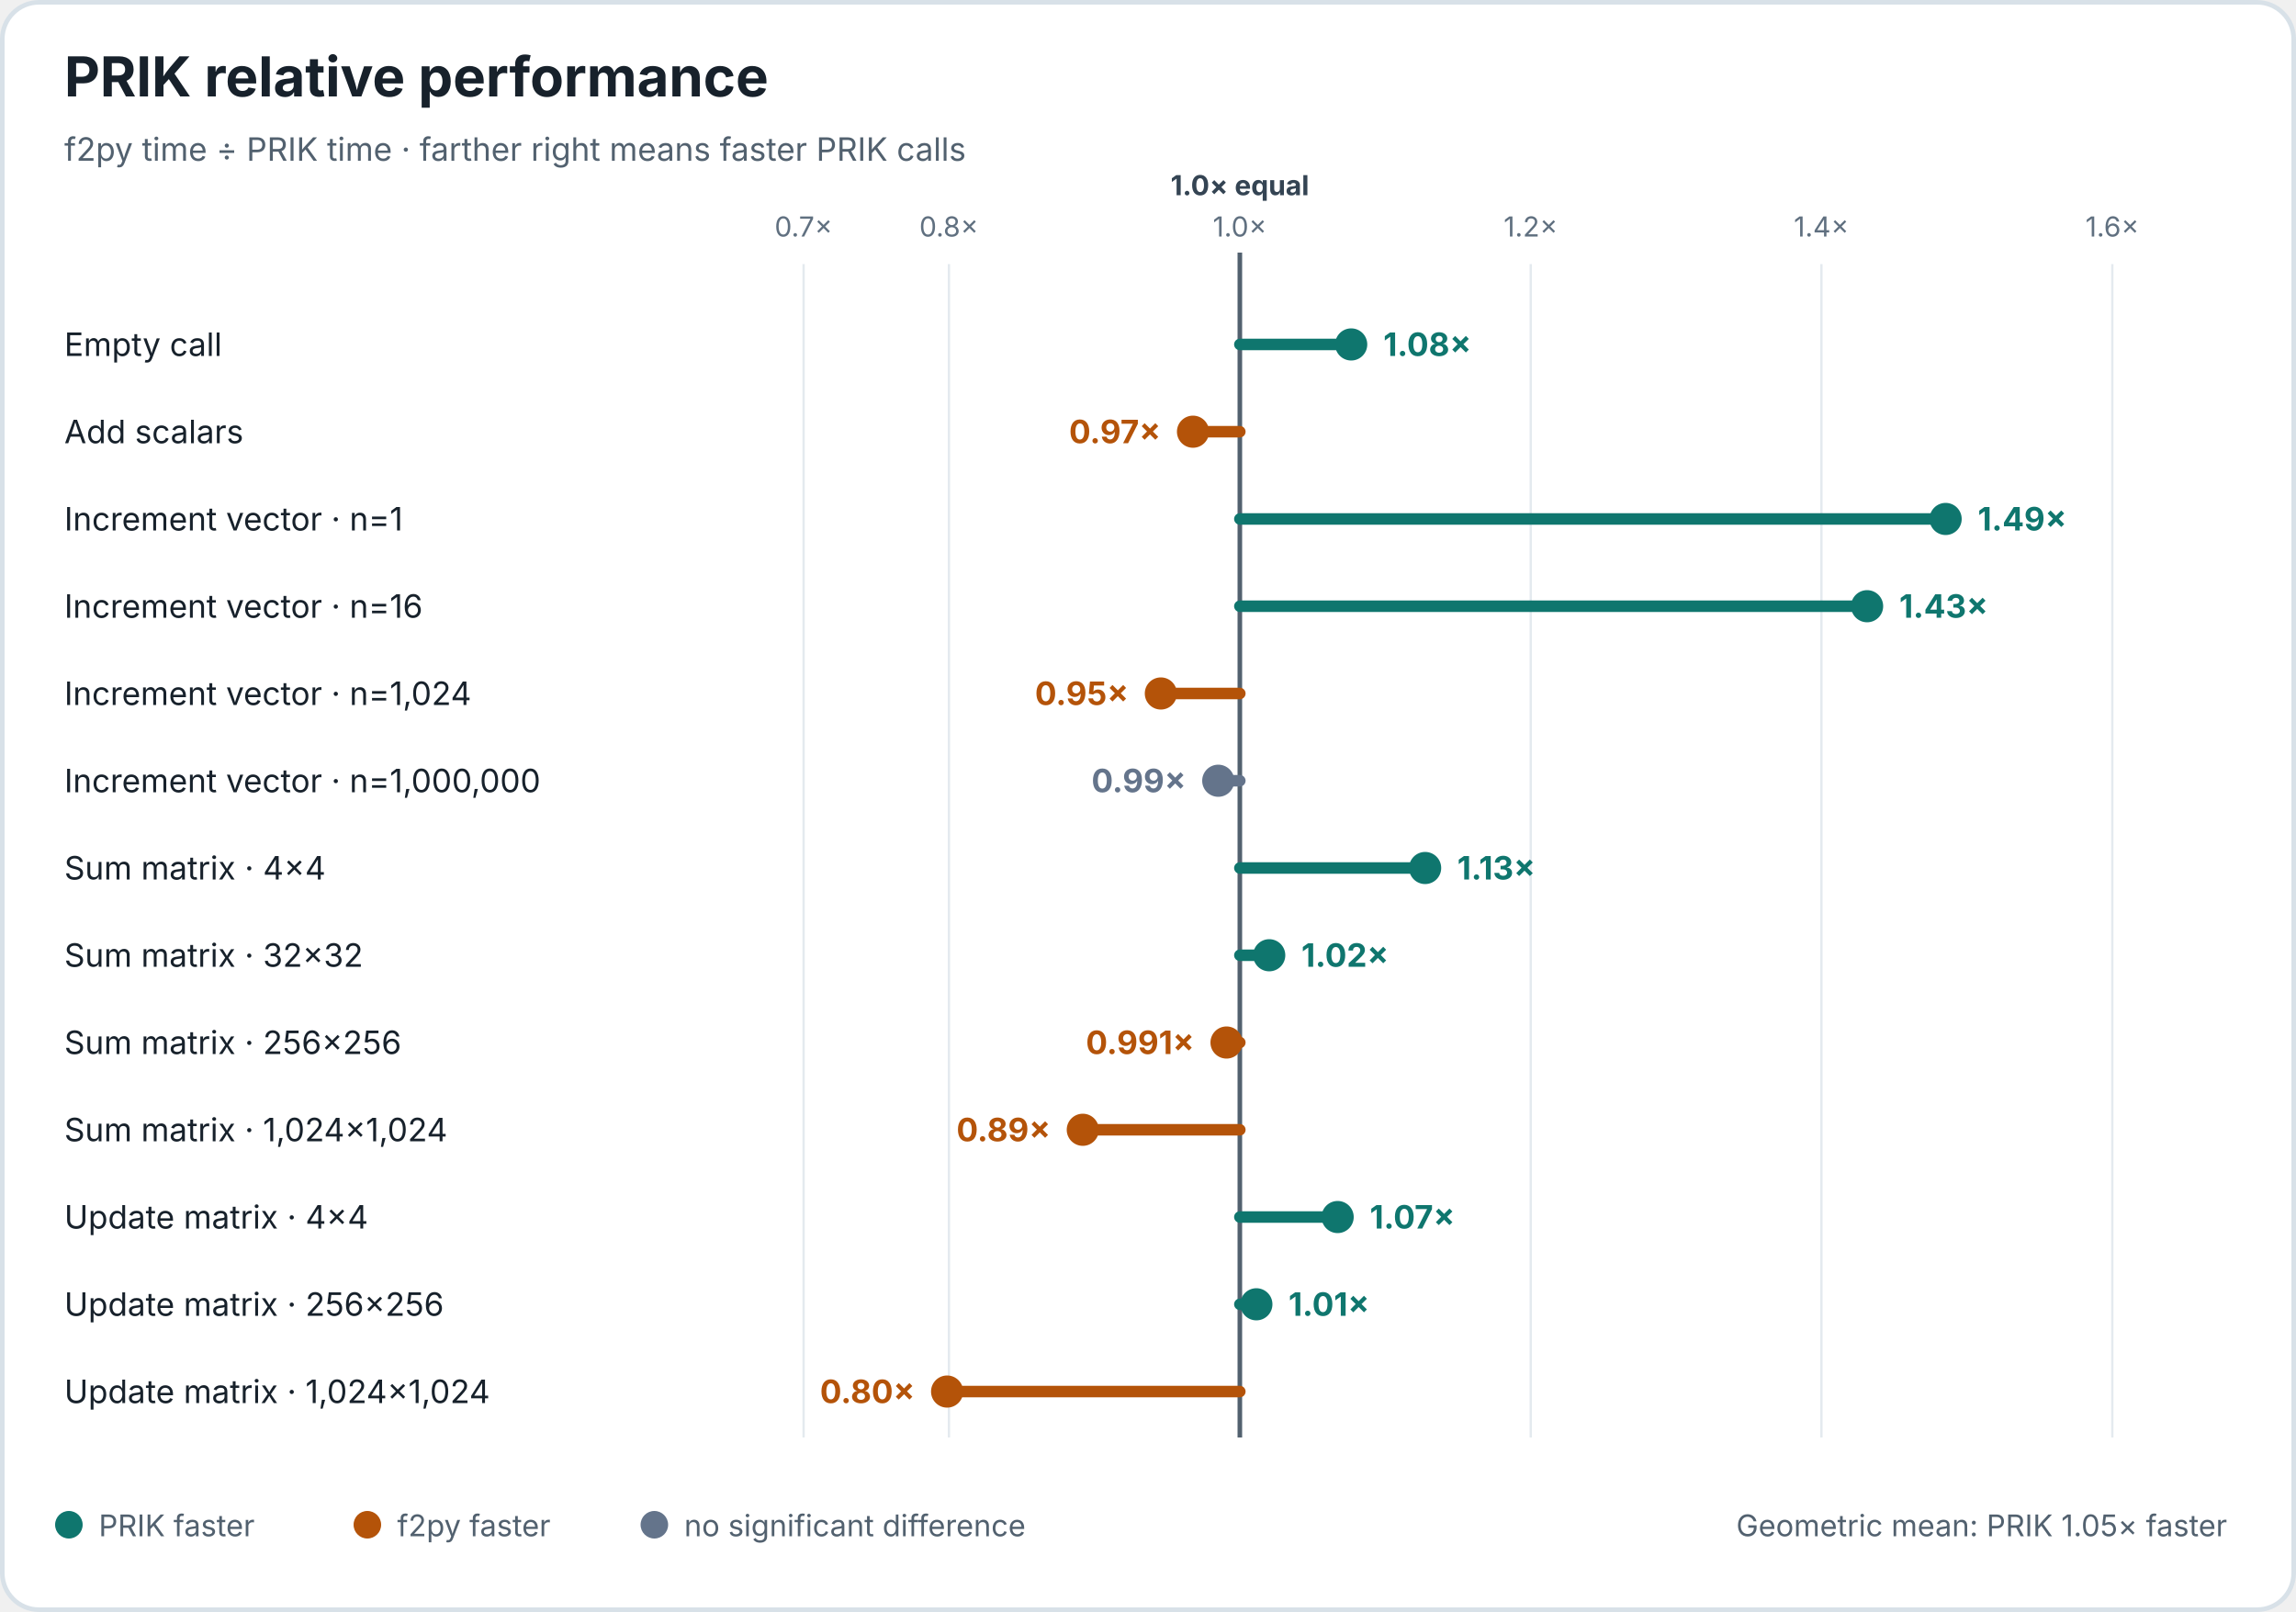
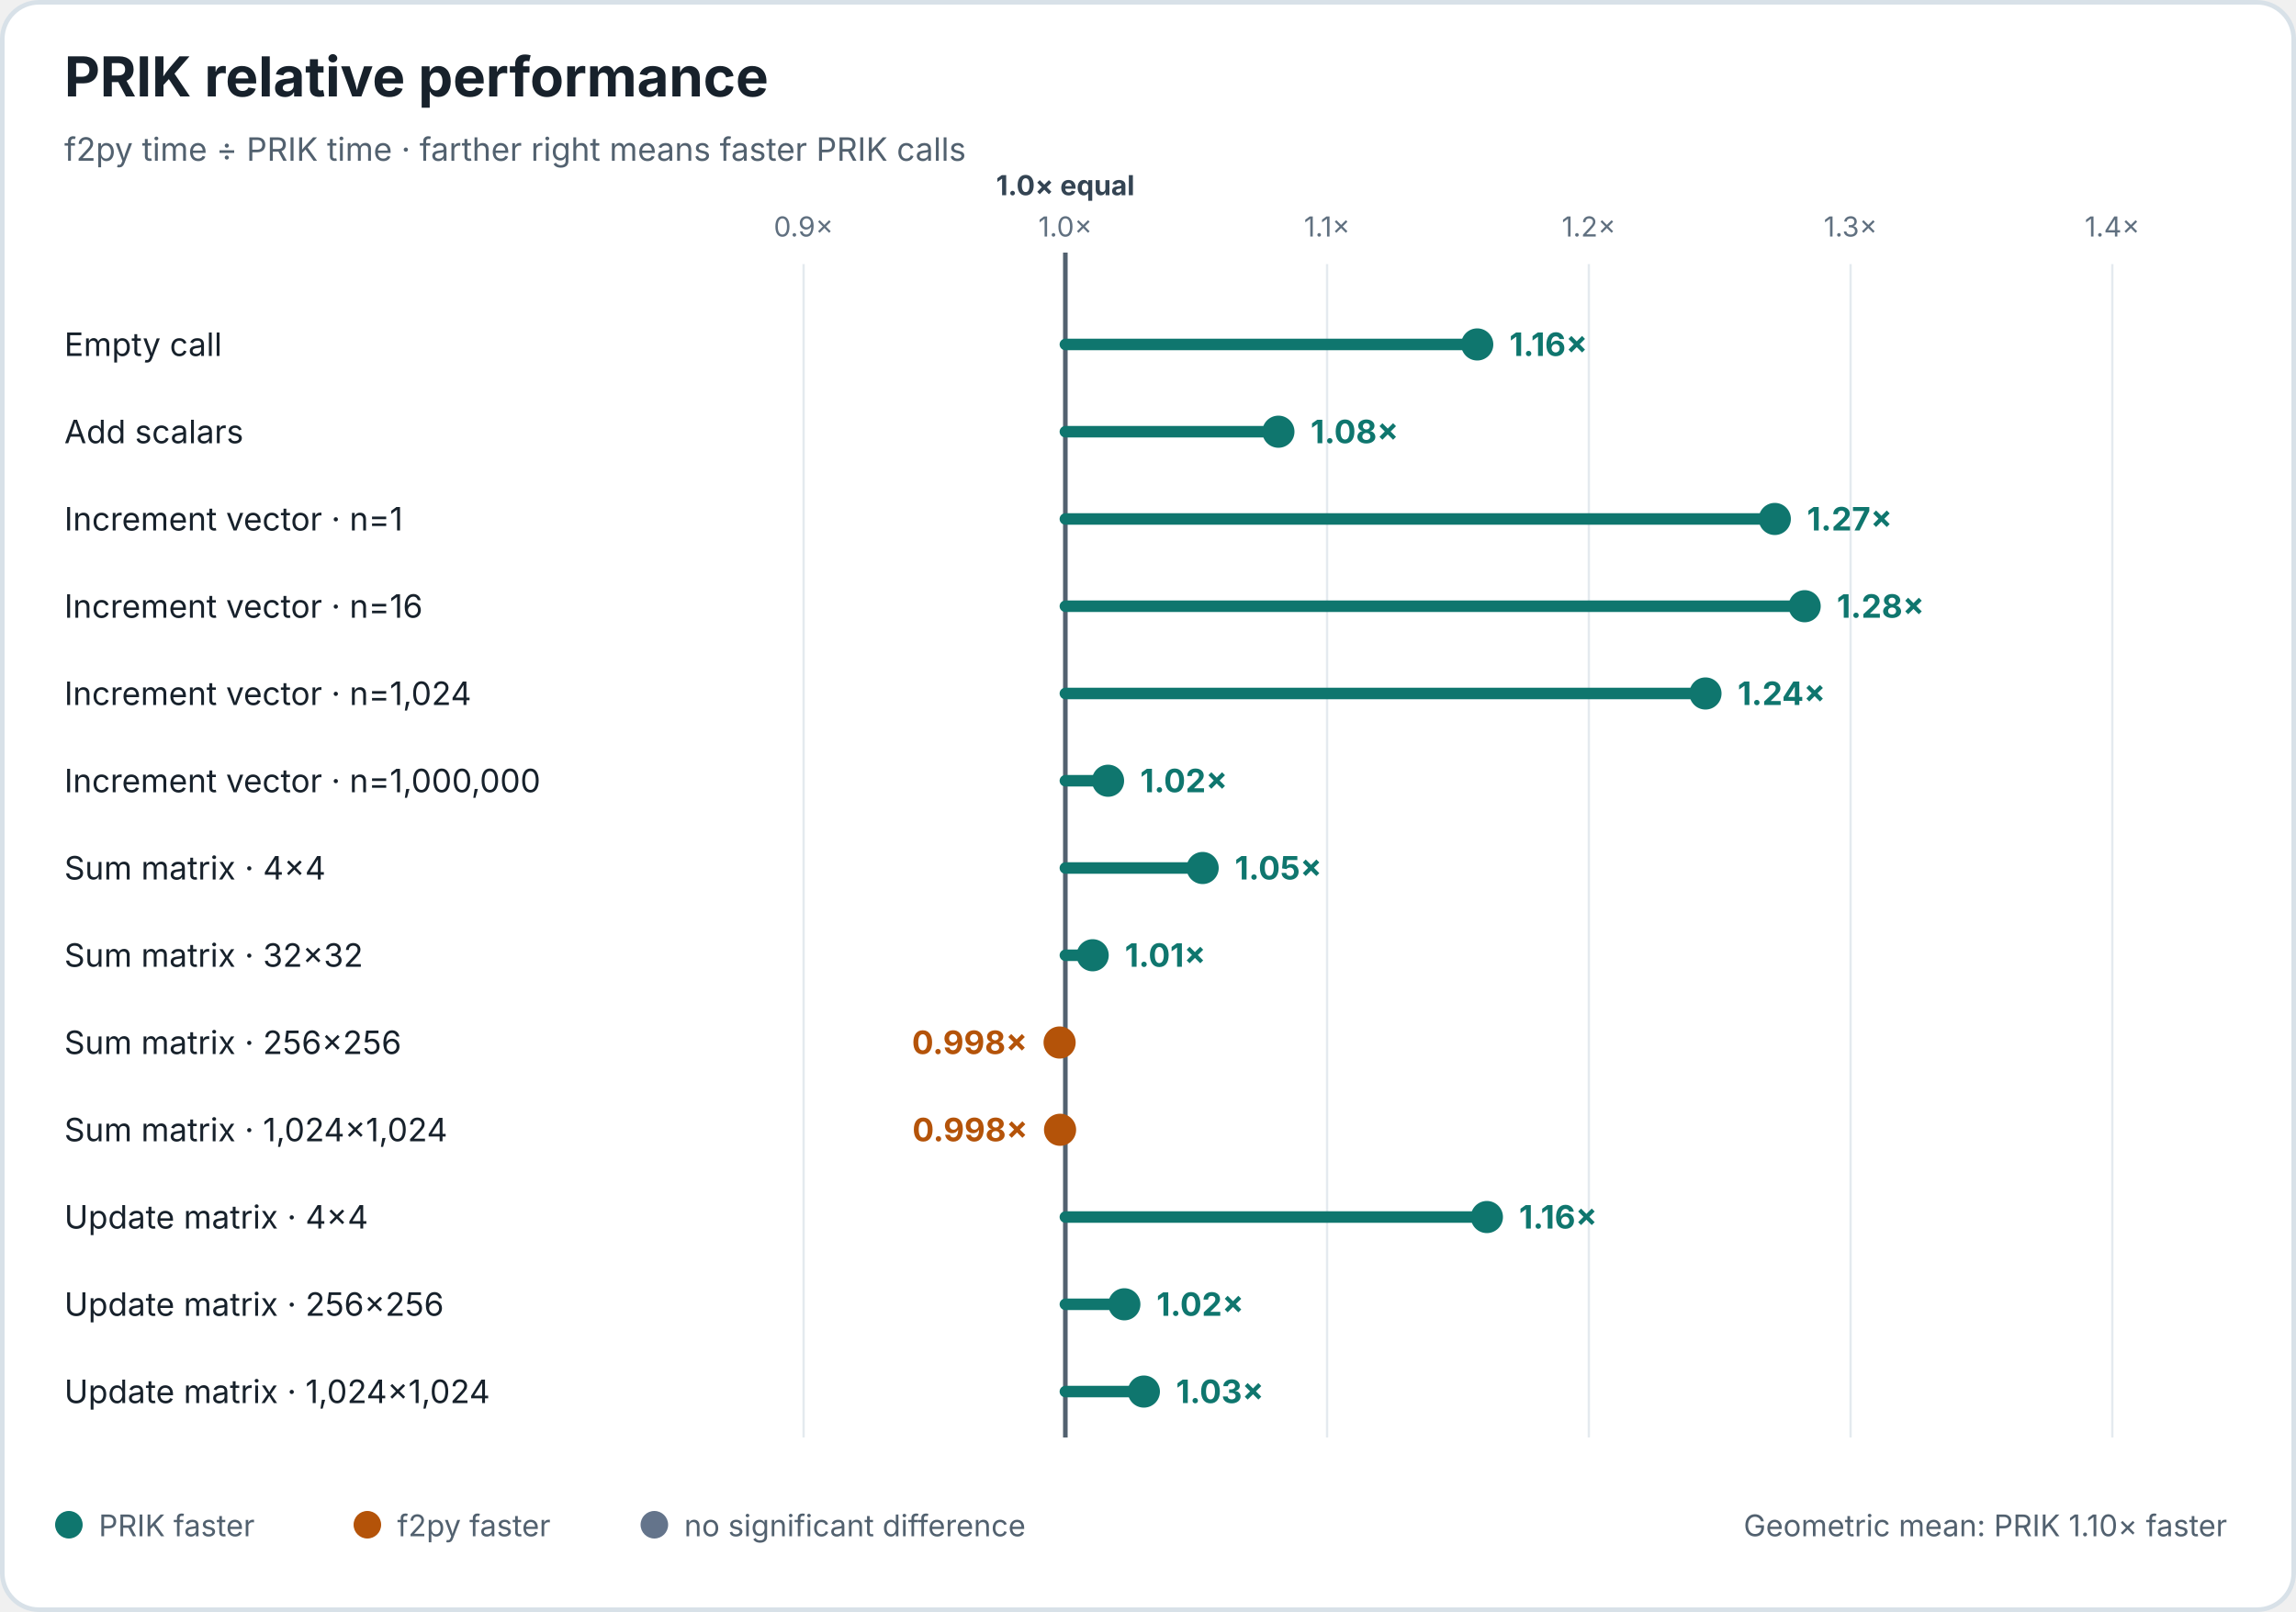
<svg xmlns="http://www.w3.org/2000/svg" viewBox="0 0 1000 702" role="img" aria-labelledby="title description">
  <rect x="1" y="1" width="998" height="700" rx="16" fill="#ffffff" stroke="#d8e1e8" stroke-width="2" />
  <g font-family="Inter, -apple-system, BlinkMacSystemFont, 'Segoe UI', sans-serif" fill="#17212b">
    <text x="28" y="42" font-size="24" font-weight="700">PRIK relative performance</text>
    <text x="28" y="70" font-size="14" fill="#52616f">f2py time ÷ PRIK time · farther right means faster PRIK calls</text>
    <g stroke="#e4eaef" stroke-width="1">
      <line x1="350.0" y1="115" x2="350.0" y2="626" />
-       <line x1="413.3" y1="115" x2="413.3" y2="626" />
-       <line x1="540.0" y1="115" x2="540.0" y2="626" />
-       <line x1="666.7" y1="115" x2="666.7" y2="626" />
-       <line x1="793.3" y1="115" x2="793.3" y2="626" />
+       <line x1="464.0" y1="115" x2="464.0" y2="626" />
+       <line x1="578.0" y1="115" x2="578.0" y2="626" />
+       <line x1="692.0" y1="115" x2="692.0" y2="626" />
+       <line x1="806.0" y1="115" x2="806.0" y2="626" />
      <line x1="920.0" y1="115" x2="920.0" y2="626" />
    </g>
-     <line x1="540.0" y1="110" x2="540.0" y2="626" stroke="#52616f" stroke-width="2" />
+     <line x1="464.0" y1="110" x2="464.0" y2="626" stroke="#52616f" stroke-width="2" />
    <g font-size="12" fill="#607080" text-anchor="middle">
-       <text x="350.0" y="103">0.7×</text>
-       <text x="413.3" y="103">0.8×</text>
-       <text x="540.0" y="103">1.0×</text>
-       <text x="666.7" y="103">1.2×</text>
-       <text x="793.3" y="103">1.4×</text>
-       <text x="920.0" y="103">1.6×</text>
-       <text x="540.0" y="85" font-weight="700" fill="#344453">1.0× equal</text>
+       <text x="350.0" y="103">0.9×</text>
+       <text x="464.0" y="103">1.0×</text>
+       <text x="578.0" y="103">1.1×</text>
+       <text x="692.0" y="103">1.2×</text>
+       <text x="806.0" y="103">1.3×</text>
+       <text x="920.0" y="103">1.4×</text>
+       <text x="464.0" y="85" font-weight="700" fill="#344453">1.0× equal</text>
    </g>
    <g font-size="14">
      <text x="28" y="155">Empty call</text>
-       <line x1="540.0" y1="150" x2="588.5" y2="150" stroke="#0f766e" stroke-width="5" stroke-linecap="round" />
-       <circle cx="588.5" cy="150" r="7" fill="#0f766e" />
-       <text x="602.5" y="155" fill="#0f766e" font-weight="700" text-anchor="start">1.08×</text>
+       <line x1="464.0" y1="150" x2="643.4" y2="150" stroke="#0f766e" stroke-width="5" stroke-linecap="round" />
+       <circle cx="643.4" cy="150" r="7" fill="#0f766e" />
+       <text x="657.4" y="155" fill="#0f766e" font-weight="700" text-anchor="start">1.16×</text>
      <text x="28" y="193">Add scalars</text>
-       <line x1="519.6" y1="188" x2="540.0" y2="188" stroke="#b45309" stroke-width="5" stroke-linecap="round" />
-       <circle cx="519.6" cy="188" r="7" fill="#b45309" />
-       <text x="505.6" y="193" fill="#b45309" font-weight="700" text-anchor="end">0.97×</text>
+       <line x1="464.0" y1="188" x2="556.8" y2="188" stroke="#0f766e" stroke-width="5" stroke-linecap="round" />
+       <circle cx="556.8" cy="188" r="7" fill="#0f766e" />
+       <text x="570.8" y="193" fill="#0f766e" font-weight="700" text-anchor="start">1.08×</text>
      <text x="28" y="231">Increment vector · n=1</text>
-       <line x1="540.0" y1="226" x2="847.4" y2="226" stroke="#0f766e" stroke-width="5" stroke-linecap="round" />
-       <circle cx="847.4" cy="226" r="7" fill="#0f766e" />
-       <text x="861.4" y="231" fill="#0f766e" font-weight="700" text-anchor="start">1.49×</text>
+       <line x1="464.0" y1="226" x2="773.0" y2="226" stroke="#0f766e" stroke-width="5" stroke-linecap="round" />
+       <circle cx="773.0" cy="226" r="7" fill="#0f766e" />
+       <text x="787.0" y="231" fill="#0f766e" font-weight="700" text-anchor="start">1.27×</text>
      <text x="28" y="269">Increment vector · n=16</text>
-       <line x1="540.0" y1="264" x2="813.2" y2="264" stroke="#0f766e" stroke-width="5" stroke-linecap="round" />
-       <circle cx="813.2" cy="264" r="7" fill="#0f766e" />
-       <text x="827.2" y="269" fill="#0f766e" font-weight="700" text-anchor="start">1.43×</text>
+       <line x1="464.0" y1="264" x2="786.0" y2="264" stroke="#0f766e" stroke-width="5" stroke-linecap="round" />
+       <circle cx="786.0" cy="264" r="7" fill="#0f766e" />
+       <text x="800.0" y="269" fill="#0f766e" font-weight="700" text-anchor="start">1.28×</text>
      <text x="28" y="307">Increment vector · n=1,024</text>
-       <line x1="505.6" y1="302" x2="540.0" y2="302" stroke="#b45309" stroke-width="5" stroke-linecap="round" />
-       <circle cx="505.6" cy="302" r="7" fill="#b45309" />
-       <text x="491.6" y="307" fill="#b45309" font-weight="700" text-anchor="end">0.95×</text>
+       <line x1="464.0" y1="302" x2="742.8" y2="302" stroke="#0f766e" stroke-width="5" stroke-linecap="round" />
+       <circle cx="742.8" cy="302" r="7" fill="#0f766e" />
+       <text x="756.8" y="307" fill="#0f766e" font-weight="700" text-anchor="start">1.24×</text>
      <text x="28" y="345">Increment vector · n=1,000,000</text>
-       <line x1="530.6" y1="340" x2="540.0" y2="340" stroke="#64748b" stroke-width="5" stroke-linecap="round" />
-       <circle cx="530.6" cy="340" r="7" fill="#64748b" />
-       <text x="516.6" y="345" fill="#64748b" font-weight="700" text-anchor="end">0.99×</text>
+       <line x1="464.0" y1="340" x2="482.6" y2="340" stroke="#0f766e" stroke-width="5" stroke-linecap="round" />
+       <circle cx="482.6" cy="340" r="7" fill="#0f766e" />
+       <text x="496.6" y="345" fill="#0f766e" font-weight="700" text-anchor="start">1.02×</text>
      <text x="28" y="383">Sum matrix · 4×4</text>
-       <line x1="540.0" y1="378" x2="620.7" y2="378" stroke="#0f766e" stroke-width="5" stroke-linecap="round" />
-       <circle cx="620.7" cy="378" r="7" fill="#0f766e" />
-       <text x="634.7" y="383" fill="#0f766e" font-weight="700" text-anchor="start">1.13×</text>
+       <line x1="464.0" y1="378" x2="523.8" y2="378" stroke="#0f766e" stroke-width="5" stroke-linecap="round" />
+       <circle cx="523.8" cy="378" r="7" fill="#0f766e" />
+       <text x="537.8" y="383" fill="#0f766e" font-weight="700" text-anchor="start">1.05×</text>
      <text x="28" y="421">Sum matrix · 32×32</text>
-       <line x1="540.0" y1="416" x2="552.8" y2="416" stroke="#0f766e" stroke-width="5" stroke-linecap="round" />
-       <circle cx="552.8" cy="416" r="7" fill="#0f766e" />
-       <text x="566.8" y="421" fill="#0f766e" font-weight="700" text-anchor="start">1.02×</text>
+       <line x1="464.0" y1="416" x2="475.9" y2="416" stroke="#0f766e" stroke-width="5" stroke-linecap="round" />
+       <circle cx="475.9" cy="416" r="7" fill="#0f766e" />
+       <text x="489.9" y="421" fill="#0f766e" font-weight="700" text-anchor="start">1.01×</text>
      <text x="28" y="459">Sum matrix · 256×256</text>
-       <line x1="534.2" y1="454" x2="540.0" y2="454" stroke="#b45309" stroke-width="5" stroke-linecap="round" />
-       <circle cx="534.2" cy="454" r="7" fill="#b45309" />
-       <text x="520.2" y="459" fill="#b45309" font-weight="700" text-anchor="end">0.991×</text>
+       <line x1="461.5" y1="454" x2="464.0" y2="454" stroke="#b45309" stroke-width="5" stroke-linecap="round" />
+       <circle cx="461.5" cy="454" r="7" fill="#b45309" />
+       <text x="447.5" y="459" fill="#b45309" font-weight="700" text-anchor="end">0.998×</text>
      <text x="28" y="497">Sum matrix · 1,024×1,024</text>
-       <line x1="471.6" y1="492" x2="540.0" y2="492" stroke="#b45309" stroke-width="5" stroke-linecap="round" />
-       <circle cx="471.6" cy="492" r="7" fill="#b45309" />
-       <text x="457.6" y="497" fill="#b45309" font-weight="700" text-anchor="end">0.89×</text>
+       <line x1="461.7" y1="492" x2="464.0" y2="492" stroke="#b45309" stroke-width="5" stroke-linecap="round" />
+       <circle cx="461.7" cy="492" r="7" fill="#b45309" />
+       <text x="447.7" y="497" fill="#b45309" font-weight="700" text-anchor="end">0.998×</text>
      <text x="28" y="535">Update matrix · 4×4</text>
-       <line x1="540.0" y1="530" x2="582.6" y2="530" stroke="#0f766e" stroke-width="5" stroke-linecap="round" />
-       <circle cx="582.6" cy="530" r="7" fill="#0f766e" />
-       <text x="596.6" y="535" fill="#0f766e" font-weight="700" text-anchor="start">1.07×</text>
+       <line x1="464.0" y1="530" x2="647.6" y2="530" stroke="#0f766e" stroke-width="5" stroke-linecap="round" />
+       <circle cx="647.6" cy="530" r="7" fill="#0f766e" />
+       <text x="661.6" y="535" fill="#0f766e" font-weight="700" text-anchor="start">1.16×</text>
      <text x="28" y="573">Update matrix · 256×256</text>
-       <line x1="540.0" y1="568" x2="547.2" y2="568" stroke="#0f766e" stroke-width="5" stroke-linecap="round" />
-       <circle cx="547.2" cy="568" r="7" fill="#0f766e" />
-       <text x="561.2" y="573" fill="#0f766e" font-weight="700" text-anchor="start">1.01×</text>
+       <line x1="464.0" y1="568" x2="489.7" y2="568" stroke="#0f766e" stroke-width="5" stroke-linecap="round" />
+       <circle cx="489.7" cy="568" r="7" fill="#0f766e" />
+       <text x="503.7" y="573" fill="#0f766e" font-weight="700" text-anchor="start">1.02×</text>
      <text x="28" y="611">Update matrix · 1,024×1,024</text>
-       <line x1="412.5" y1="606" x2="540.0" y2="606" stroke="#b45309" stroke-width="5" stroke-linecap="round" />
-       <circle cx="412.5" cy="606" r="7" fill="#b45309" />
-       <text x="398.5" y="611" fill="#b45309" font-weight="700" text-anchor="end">0.80×</text>
+       <line x1="464.0" y1="606" x2="498.2" y2="606" stroke="#0f766e" stroke-width="5" stroke-linecap="round" />
+       <circle cx="498.2" cy="606" r="7" fill="#0f766e" />
+       <text x="512.2" y="611" fill="#0f766e" font-weight="700" text-anchor="start">1.03×</text>
    </g>
    <g font-size="13">
      <circle cx="30" cy="664" r="6" fill="#0f766e" />
      <text x="43" y="669" fill="#52616f">PRIK faster</text>
      <circle cx="160" cy="664" r="6" fill="#b45309" />
      <text x="173" y="669" fill="#52616f">f2py faster</text>
      <circle cx="285" cy="664" r="6" fill="#64748b" />
      <text x="298" y="669" fill="#52616f">no significant difference</text>
-       <text x="970" y="669" text-anchor="end" fill="#52616f">Geometric mean: PRIK 1.05× faster</text>
+       <text x="970" y="669" text-anchor="end" fill="#52616f">Geometric mean: PRIK 1.10× faster</text>
    </g>
  </g>
</svg>
